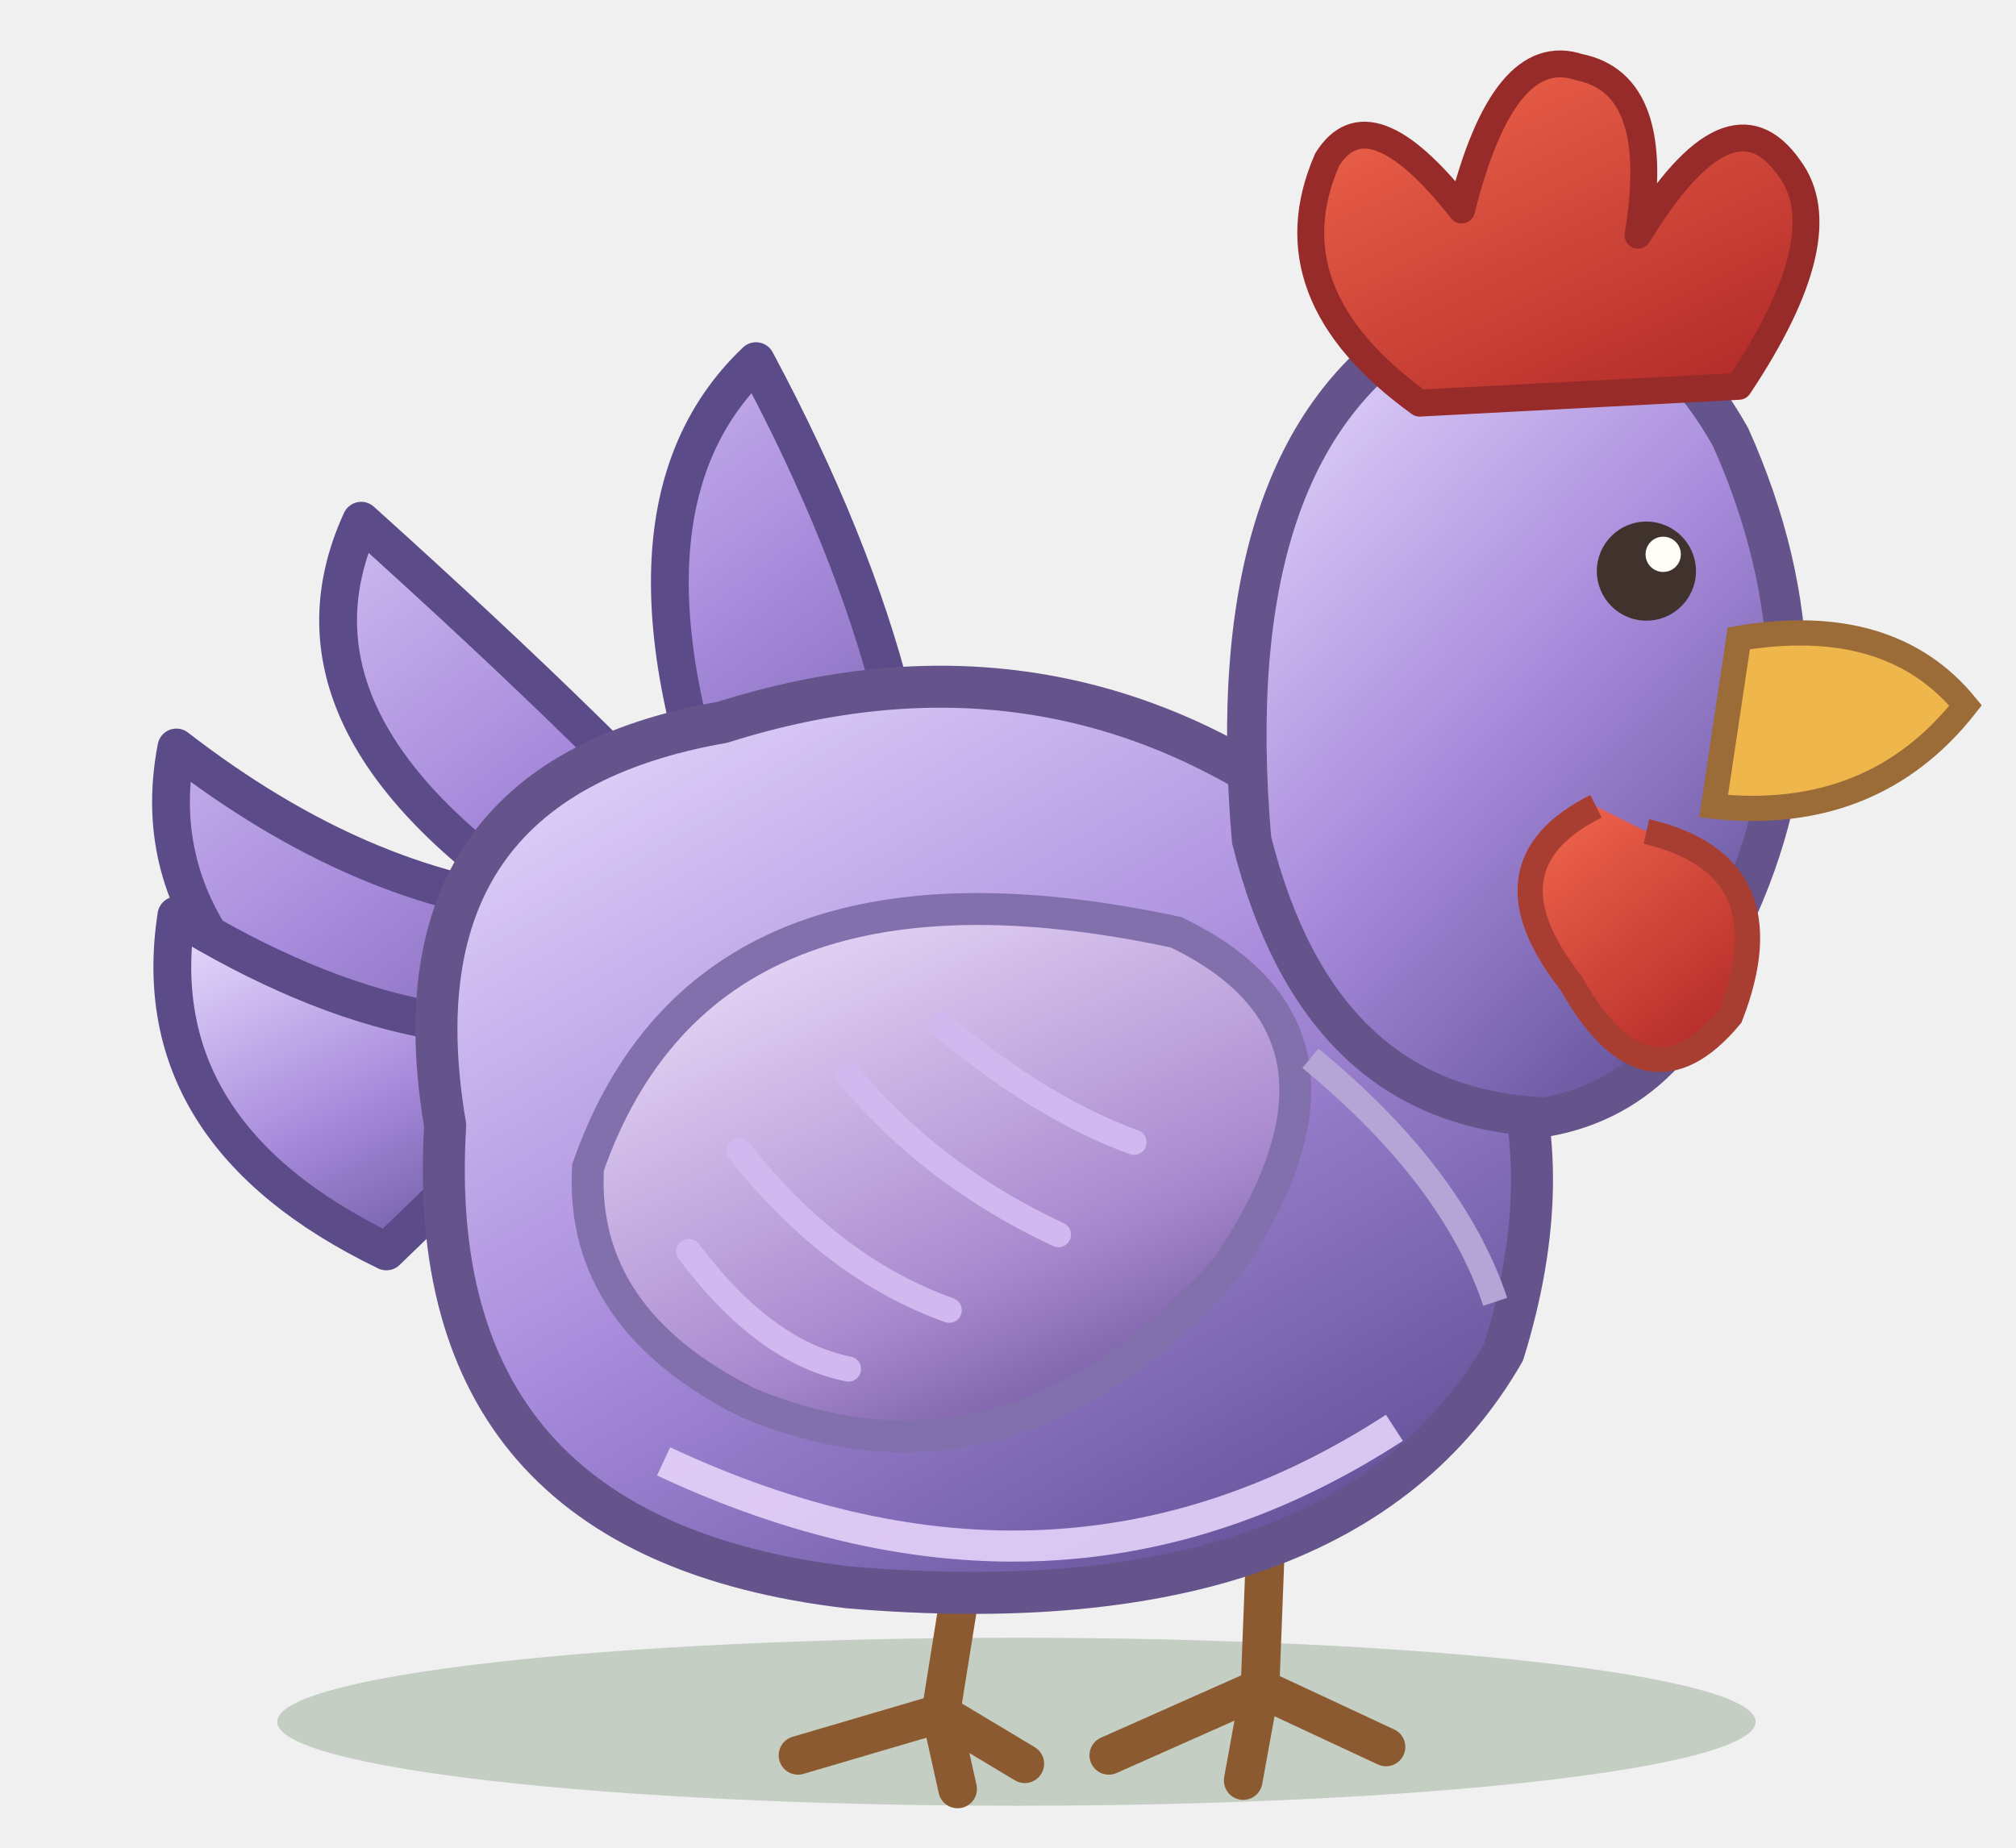
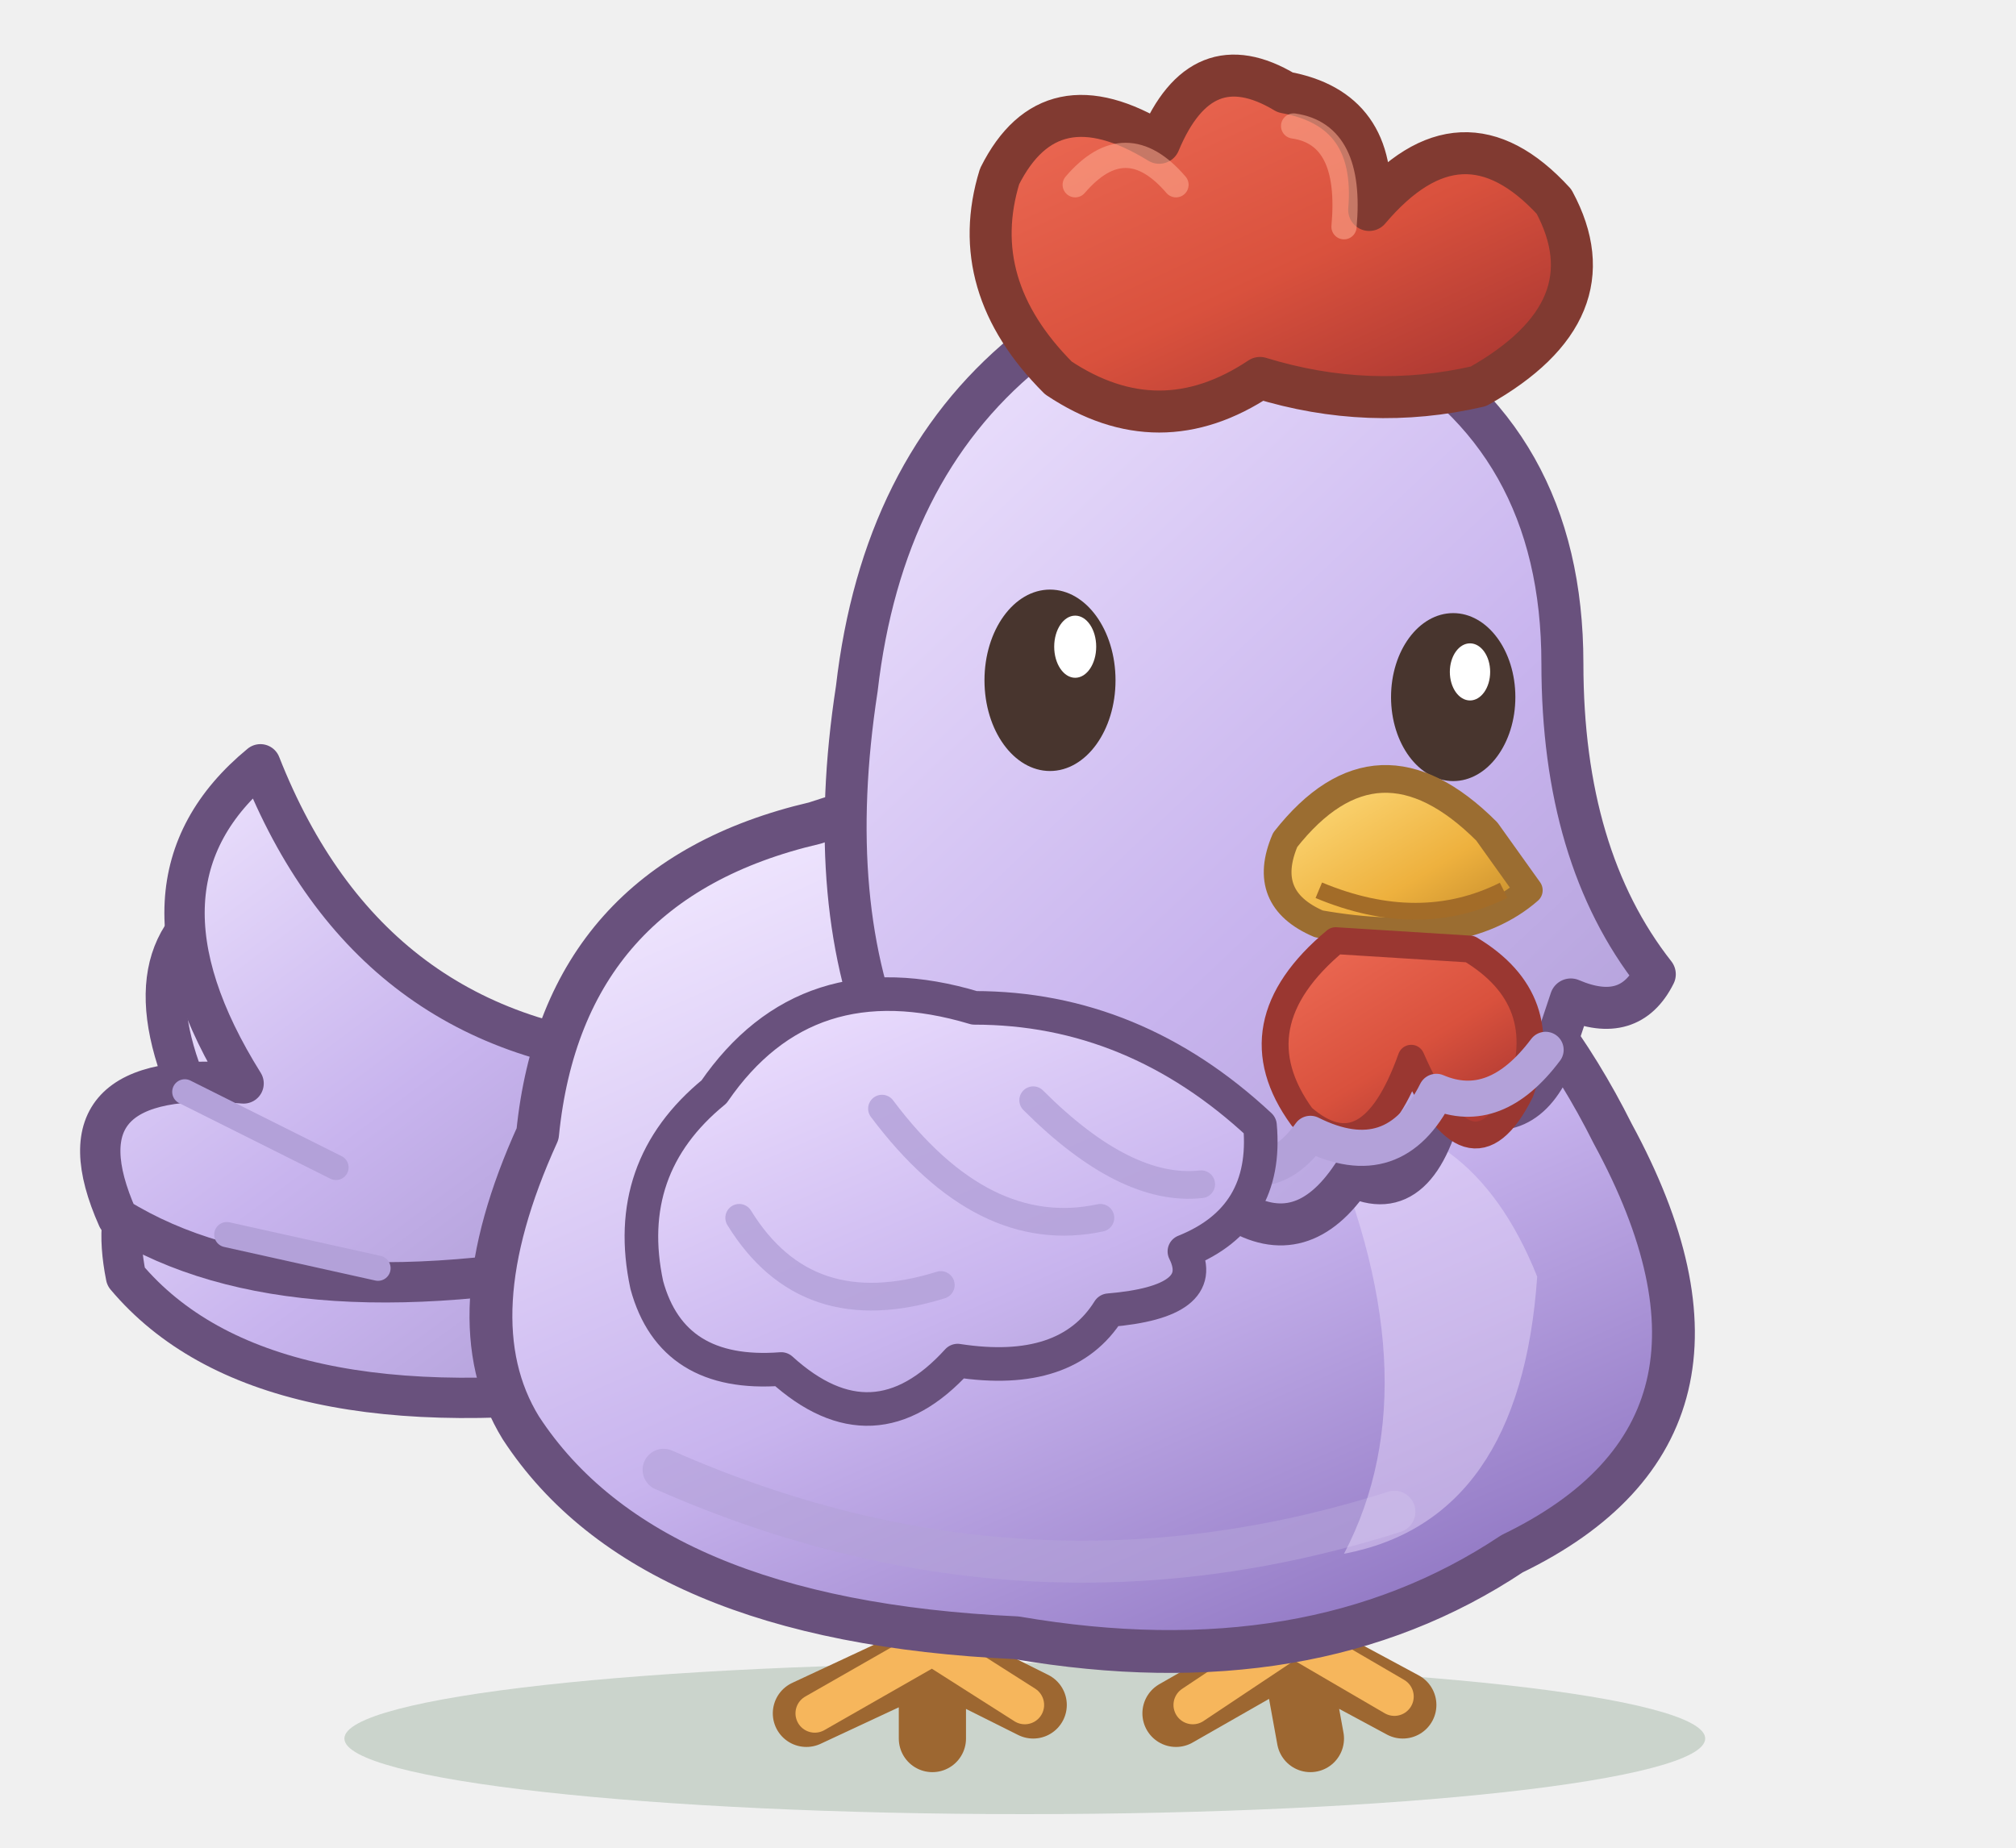
- <svg xmlns="http://www.w3.org/2000/svg" viewBox="0 0 240 220" width="240" height="220">
+ <svg xmlns="http://www.w3.org/2000/svg" viewBox="0 0 240 220" width="240" height="220" role="img" aria-label="Chicken">
  <defs>
-     <linearGradient id="body" x2=".7" y2="1">
-       <stop stop-color="#ebe0ff" />
-       <stop offset=".56" stop-color="#a88bdc" />
-       <stop offset="1" stop-color="#65549b" />
+     <linearGradient id="henBody" x1=".14" y1=".06" x2=".7" y2="1">
+       <stop stop-color="#f2e9ff" />
+       <stop offset=".58" stop-color="#c8b4ee" />
+       <stop offset="1" stop-color="#9279c4" />
    </linearGradient>
-     <linearGradient id="wing" x2=".6" y2="1">
-       <stop stop-color="#f4e8ff" />
-       <stop offset=".75" stop-color="#aa8acf" />
-       <stop offset="1" stop-color="#7960a7" />
+     <linearGradient id="henFace" x1="0" y1="0" x2=".8" y2="1">
+       <stop stop-color="#f2e9ff" />
+       <stop offset=".65" stop-color="#c8b4ee" />
+       <stop offset="1" stop-color="#b3a1d9" />
    </linearGradient>
-     <linearGradient id="crest" x2=".7" y2="1">
-       <stop stop-color="#f3684d" />
-       <stop offset="1" stop-color="#b62e2b" />
+     <linearGradient id="henWing" x1=".15" y1="0" x2=".8" y2="1">
+       <stop stop-color="#eee1ff" />
+       <stop offset=".7" stop-color="#c8b4ee" />
+       <stop offset="1" stop-color="#b3a1d9" />
+     </linearGradient>
+     <linearGradient id="henComb" x1="0" y1="0" x2=".8" y2="1">
+       <stop stop-color="#ef6d57" />
+       <stop offset=".6" stop-color="#d9513d" />
+       <stop offset="1" stop-color="#a83631" />
+     </linearGradient>
+     <linearGradient id="henBeak" x1="0" y1="0" x2="1" y2="1">
+       <stop stop-color="#ffe083" />
+       <stop offset=".6" stop-color="#eeb13e" />
+       <stop offset="1" stop-color="#bc8428" />
    </linearGradient>
  </defs>
-   <ellipse cx="121" cy="205" rx="88" ry="10" fill="#355f34" opacity=".24" />
-   <g stroke="#8b5a30" stroke-width="4.6" stroke-linecap="round" stroke-linejoin="round" fill="none">
-     <path d="M116 179l-4 25-17 5m17-5 10 6m-10-6 2 9" />
-     <path d="M151 175l-1 26-18 8m18-8 15 7m-15-7-2 11" />
+   <ellipse cx="122" cy="207" rx="81" ry="9" fill="#285a32" opacity=".19" />
+   <g fill="none" stroke="#9d6731" stroke-width="8" stroke-linejoin="round" stroke-linecap="round">
+     <path d="M112 177L111 197L96 204 M111 197L123 203 M111 197L111 207" />
+     <path d="M155 176L154 196L140 204 M154 196L167 203 M154 196L156 207" />
  </g>
-   <g fill="url(#body)" stroke="#5b4c89" stroke-width="4.5" stroke-linejoin="round">
-     <path d="M65 138Q15 120 21 89Q43 106 65 108Q32 86 43 62Q73 89 89 107Q70 62 90 43Q113 86 109 118Z" />
-     <path d="M46 149Q17 135 21 109Q52 128 76 120Z" />
+   <g fill="none" stroke="#f6b65c" stroke-width="4.6" stroke-linejoin="round" stroke-linecap="round">
+     <path d="M112 181L111 196L97 204 M111 196L122 203" />
+     <path d="M155 181L154 195L142 203 M154 195L166 202" />
  </g>
-   <path d="M53 134Q46 93 86 86Q124 74 155 96Q192 119 179 161Q160 194 101 189Q50 183 53 134Z" fill="url(#body)" stroke="#65538c" stroke-width="5" stroke-linejoin="round" />
-   <path d="M70 139Q84 99 140 111Q165 123 146 151Q120 180 89 167Q69 157 70 139Z" fill="url(#wing)" stroke="#8270ad" stroke-width="3.8" />
-   <g fill="none" stroke="#d1b8ee" stroke-width="3" stroke-linecap="round">
-     <path d="M88 137q11 14 25 19M101 128q10 12 25 19M112 122q12 10 23 14M82 149q9 12 19 14" />
+   <g fill="url(#henFace)" stroke="#69517d" stroke-width="4.8" stroke-linejoin="round">
+     <path d="M78 137Q43 134 25 108Q14 116 26 137Q12 137 15 152Q31 171 75 165Z" />
+     <path d="M78 126Q44 124 31 91Q14 105 29 129Q6 127 14 145Q35 158 76 149Z" />
  </g>
-   <path d="M149 100Q145 54 169 39Q193 29 206 52Q219 81 207 108Q201 130 184 133Q157 132 149 100Z" fill="url(#body)" stroke="#65538c" stroke-width="4.7" />
-   <path d="M169 48Q151 35 158 19Q163 11 174 25Q179 5 188 8Q198 10 195 28Q206 10 213 20Q219 28 207 46Z" fill="url(#crest)" stroke="#972b29" stroke-width="3.2" stroke-linejoin="round" />
-   <path d="M207 76Q225 73 234 84Q223 98 204 96Z" fill="#efb64c" stroke="#9b6b38" stroke-width="3" />
-   <path d="M196 99q17 4 10 22q-10 12-19-4q-11-14 3-21" fill="url(#crest)" stroke="#a83e32" stroke-width="3" />
-   <circle cx="196" cy="68" r="5.9" fill="#40332d" />
-   <circle cx="198" cy="66" r="2.1" fill="#fffdf6" />
-   <path d="M156 126Q173 140 178 155" fill="none" stroke="#b5a5d7" stroke-width="3" />
-   <path d="M79 174q47 22 87-4" fill="none" stroke="#e6d3fa" stroke-width="3.7" opacity=".9" />
+   <path d="M22 130L40 139M27 147L45 151" stroke="#b3a1d9" stroke-width="3" stroke-linecap="round" />
+   <path d="M64 135Q67 105 97 98Q124 89 148 97Q177 105 192 135Q211 170 180 185Q156 201 121 195Q77 193 62 170Q54 157 64 135Z" fill="url(#henBody)" stroke="#69517d" stroke-width="5.1" stroke-linejoin="round" />
+   <path d="M79 175Q122 194 166 180" fill="none" stroke="#b3a1d9" stroke-width="5" opacity=".62" stroke-linecap="round" />
+   <path d="M157 133Q175 132 183 152Q181 181 160 185Q171 164 157 133" fill="#eee1ff" opacity=".43" />
+   <path d="M106 126Q98 108 102 82Q105 56 122 42Q144 26 164 40Q186 52 186 79Q186 102 197 116Q194 122 187 119L184 128Q180 135 172 130Q169 144 161 140Q155 149 147 144Q140 151 133 144Q124 147 118 135Q111 139 107 132Z" fill="url(#henFace)" stroke="#69517d" stroke-width="5" stroke-linejoin="round" />
+   <path d="M126 45Q115 34 119 21Q125 9 138 17Q143 5 153 11Q164 13 163 25Q174 12 185 24Q192 37 176 46Q163 49 150 45Q138 53 126 45Z" fill="url(#henComb)" stroke="#813a31" stroke-width="5" stroke-linecap="round" stroke-linejoin="round" />
+   <path d="M128 22Q134 15 140 22M154 15Q161 16 160 27" fill="none" stroke="#ffab91" opacity=".55" stroke-width="3" stroke-linecap="round" />
+   <ellipse cx="125" cy="81" rx="7.8" ry="10.8" fill="#48352e" />
+   <ellipse cx="128" cy="77" rx="2.5" ry="3.7" fill="#fff" />
+   <ellipse cx="173" cy="83" rx="7.4" ry="10" fill="#48352e" />
+   <ellipse cx="175" cy="80" rx="2.4" ry="3.4" fill="#fff" />
+   <path d="M153 100Q164 86 177 99L182 106Q174 113 157 110Q150 107 153 100Z" fill="url(#henBeak)" stroke="#9b6d31" stroke-width="3.3" stroke-linejoin="round" />
+   <path d="M157 106Q169 111 179 106" fill="none" stroke="#a36c28" stroke-width="2" />
+   <path d="M159 112Q147 122 155 133Q163 140 168 126Q175 142 181 130Q185 119 175 113Z" fill="url(#henComb)" stroke="#9a3731" stroke-width="3.2" stroke-linejoin="round" />
+   <path d="M107 127Q115 136 120 130Q124 139 130 136Q138 143 144 137Q151 142 156 135Q166 140 171 130Q178 133 184 125" fill="none" stroke="#b3a1d9" stroke-width="4.3" stroke-linecap="round" stroke-linejoin="round" />
+   <path d="M85 130Q96 114 116 120Q135 120 150 134Q151 145 141 149Q144 155 132 156Q127 164 114 162Q104 173 93 163Q80 164 77 153Q74 139 85 130Z" fill="url(#henWing)" stroke="#69517d" stroke-width="4" stroke-linejoin="round" />
+   <path d="M88 145Q96 158 112 153M105 132Q117 148 131 145M123 131Q134 142 143 141" fill="none" stroke="#b3a1d9" stroke-width="3.3" stroke-linecap="round" opacity=".83" />
</svg>
